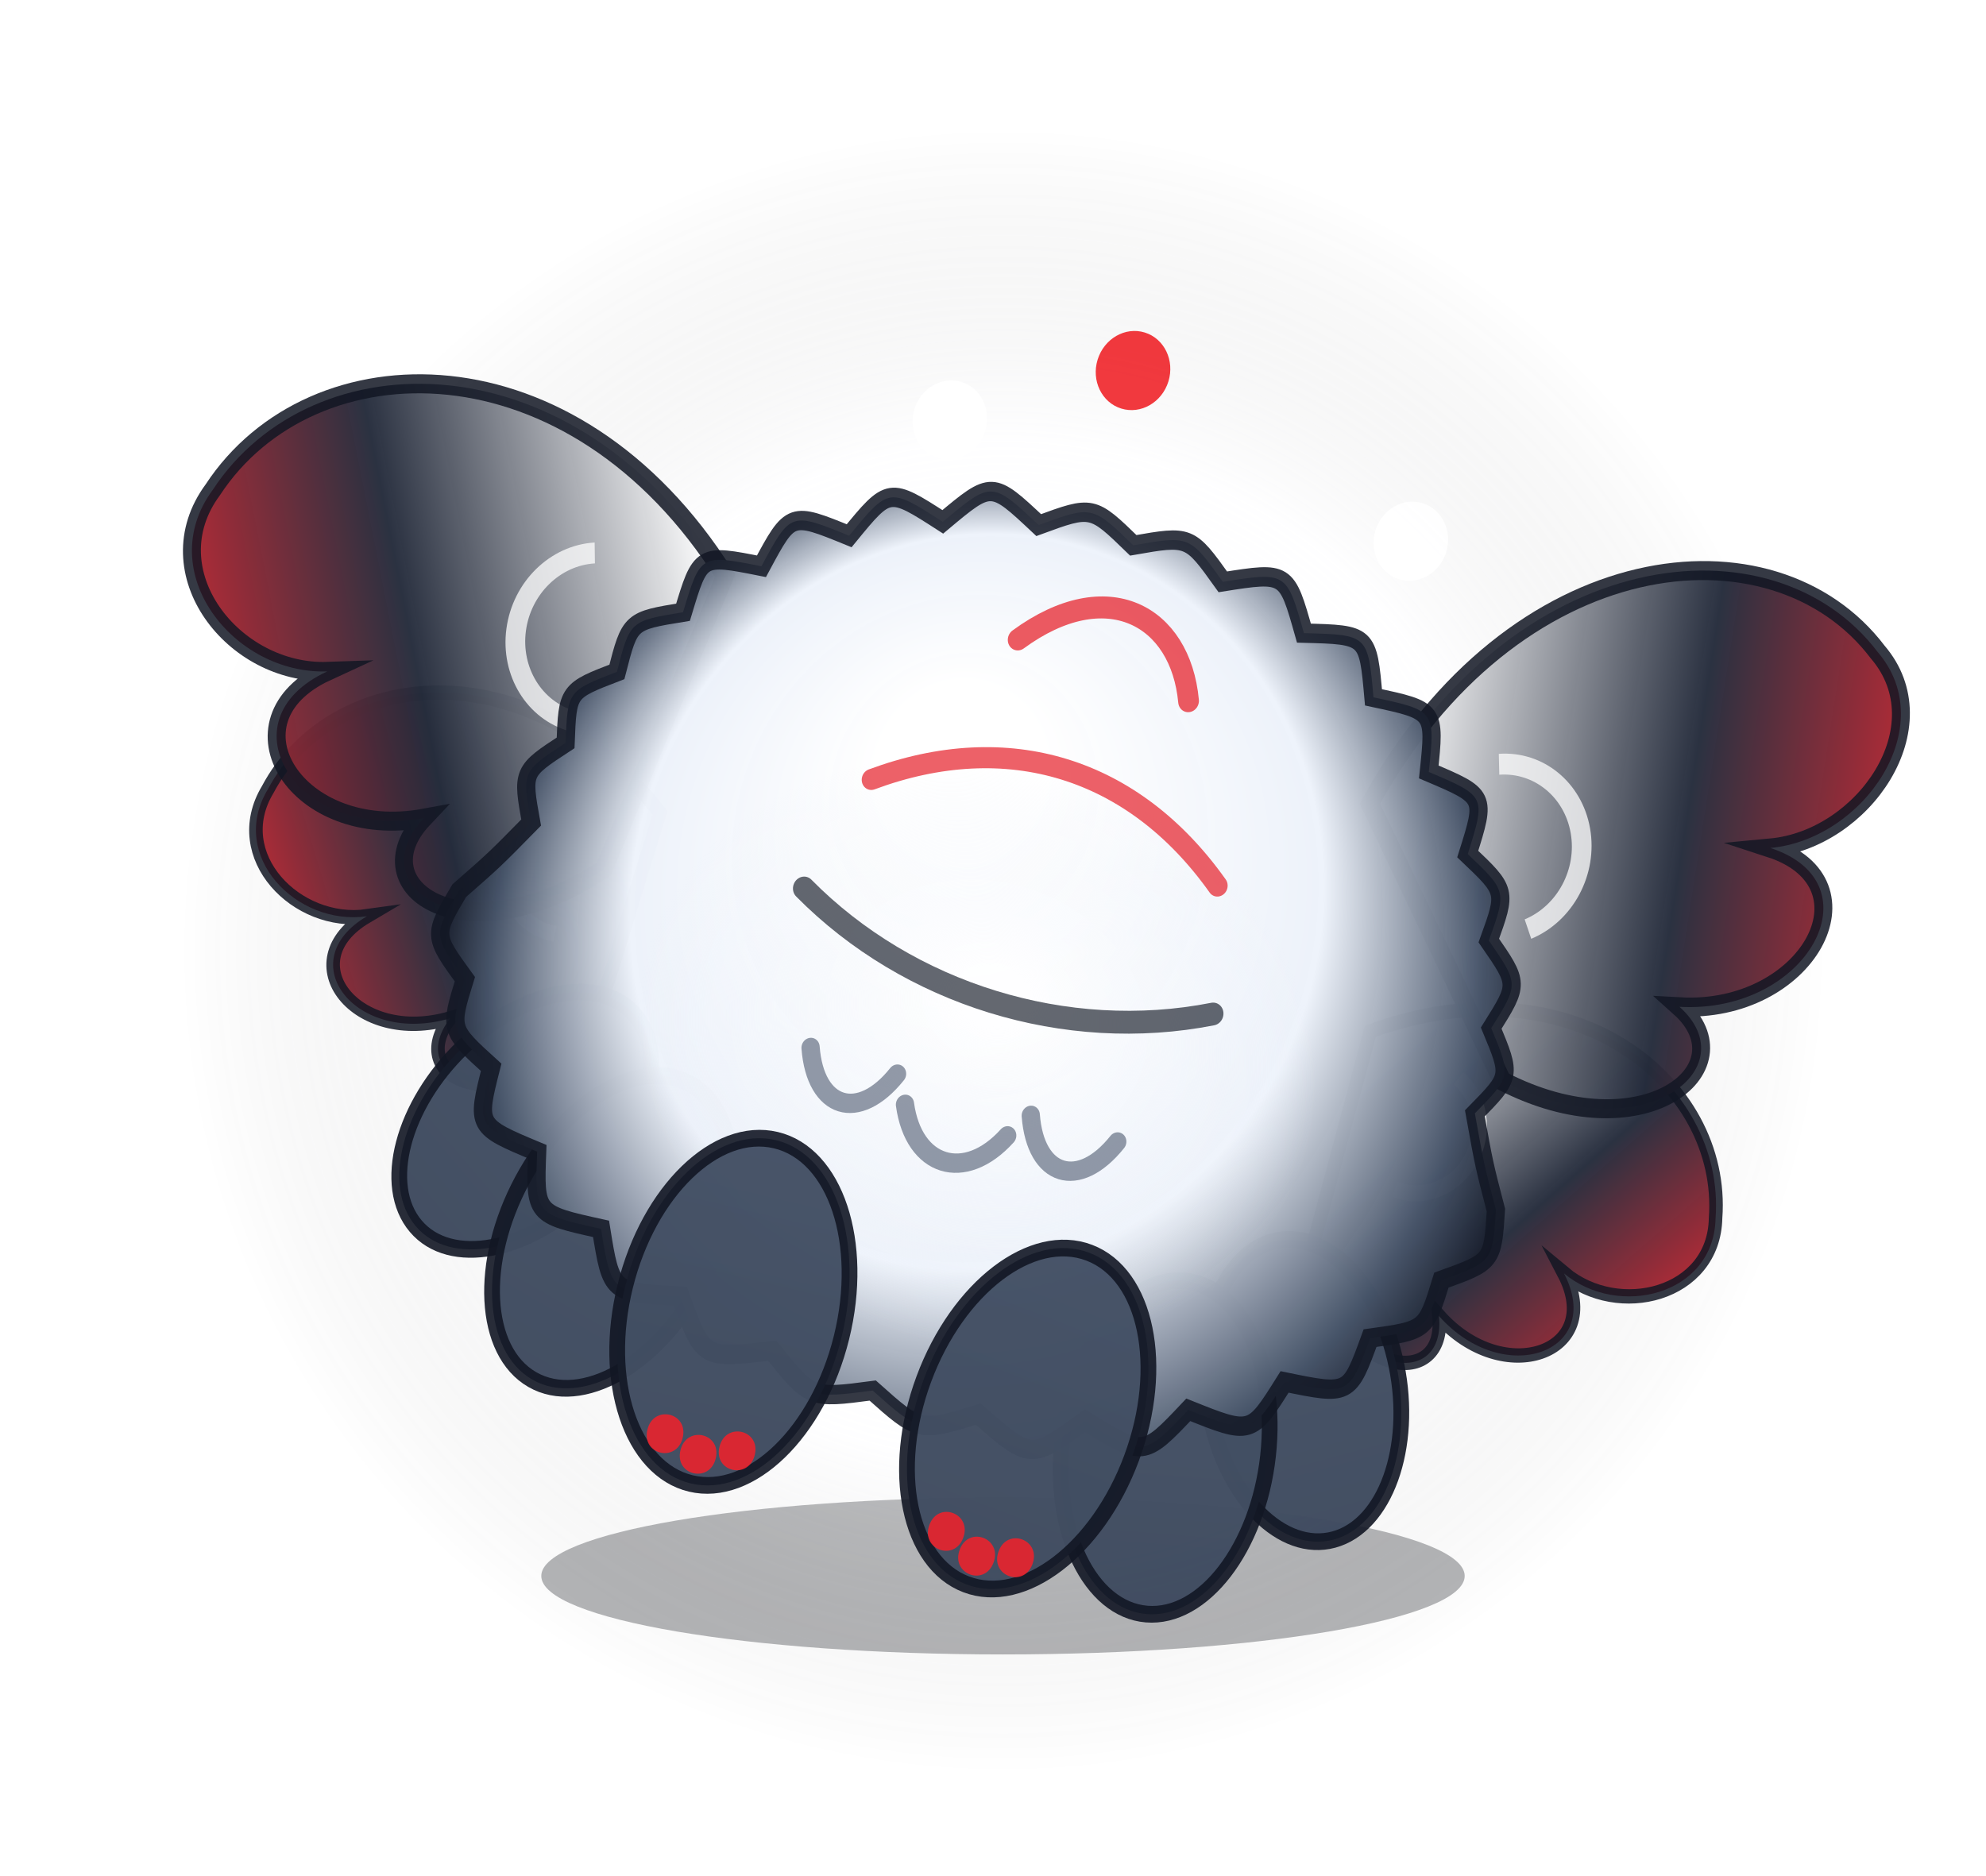
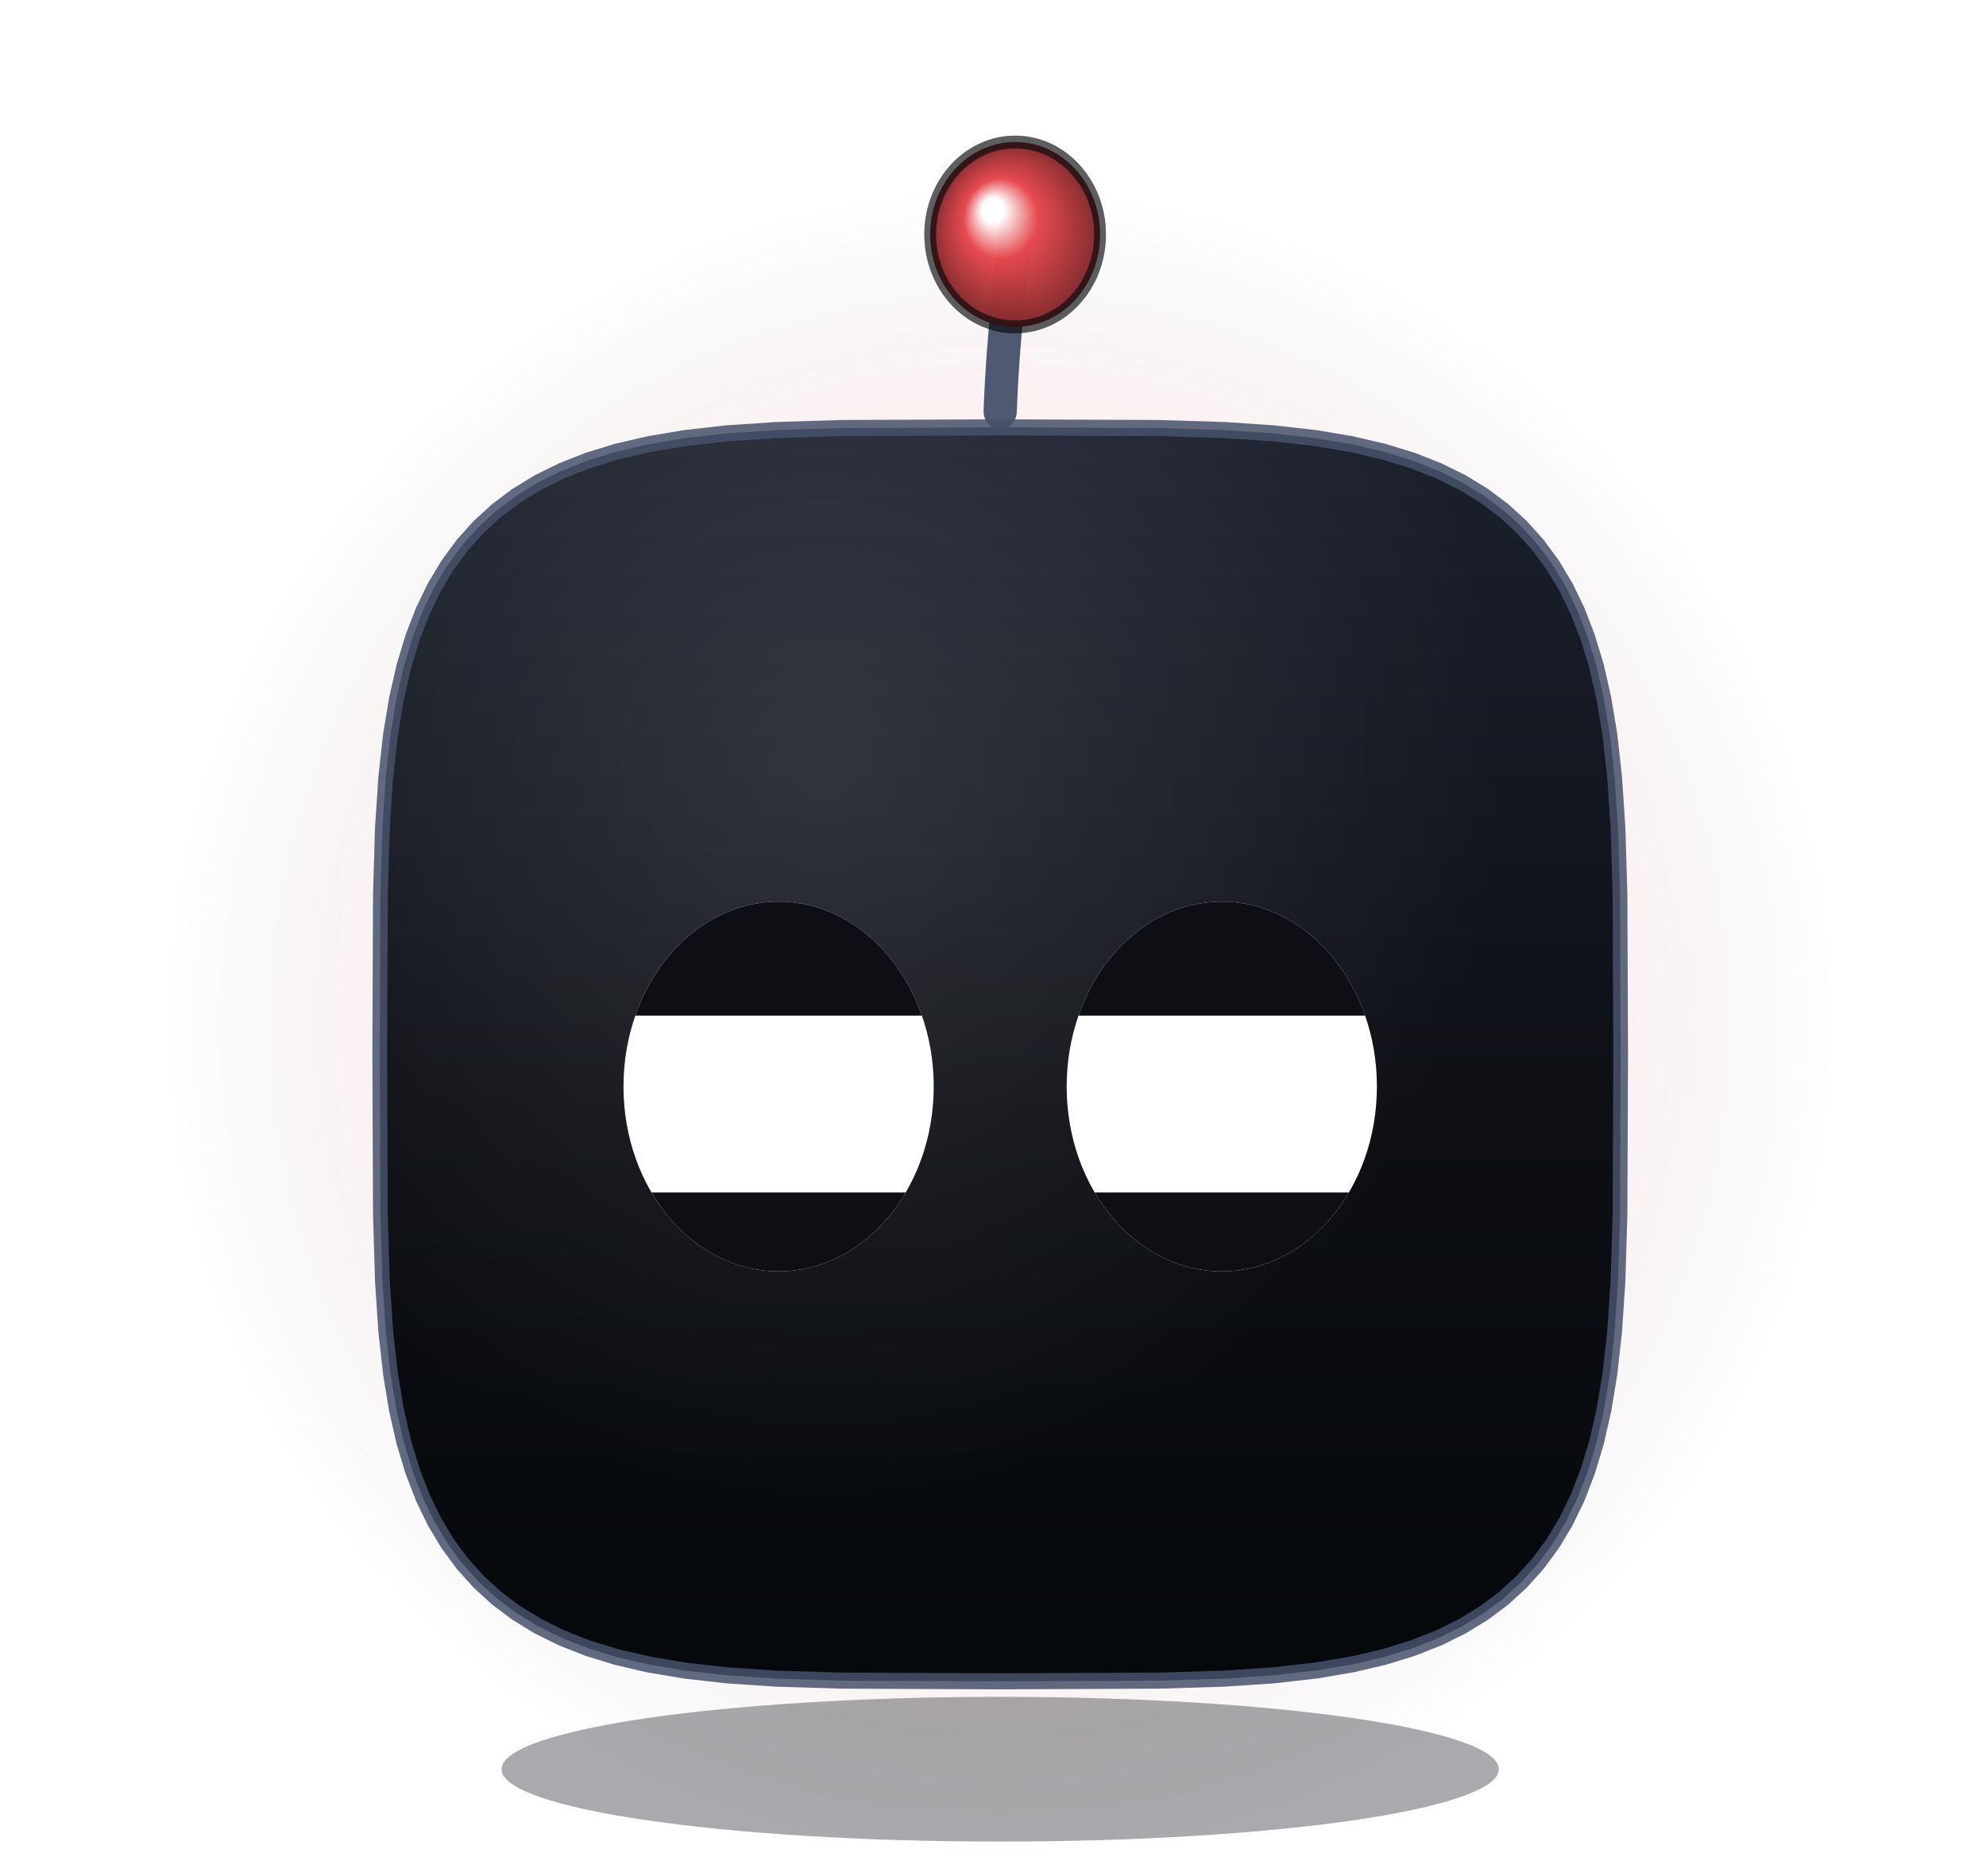
<svg xmlns="http://www.w3.org/2000/svg" width="360" height="340" viewBox="0 0 360 340">
  <defs>
-     <radialGradient id="radial-pattern-0" gradientUnits="userSpaceOnUse" cx="0" cy="-2" fx="0" fy="-2" r="95.395" gradientTransform="matrix(1.565217, 0, 0, 1.565217, 181.8121, 175.4929)">
-       <stop offset="0.147" stop-color="rgb(94%, 96%, 100%)" stop-opacity="0.32" />
-       <stop offset="0.616" stop-color="rgb(98%, 98%, 100%)" stop-opacity="0.12" />
+     <radialGradient id="radial-pattern-0" gradientUnits="userSpaceOnUse" cx="0" cy="0" fx="0" fy="0" r="106.971" gradientTransform="matrix(1.416667, 0, 0, 1.416667, 181.3047, 185.3282)">
+       <stop offset="0.15" stop-color="rgb(96%, 65%, 14%)" stop-opacity="0.28" />
+       <stop offset="0.702" stop-color="rgb(90%, 28%, 30%)" stop-opacity="0.08" />
      <stop offset="1" stop-color="rgb(0%, 0%, 0%)" stop-opacity="0" />
    </radialGradient>
-     <linearGradient id="linear-pattern-0" gradientUnits="userSpaceOnUse" x1="0" y1="-12" x2="58" y2="20" gradientTransform="matrix(1, 0.000000000000000028, 0, 1, 0, 0.000000000000014211)">
-       <stop offset="0" stop-color="rgb(100%, 100%, 100%)" stop-opacity="0.99" />
-       <stop offset="0.52" stop-color="rgb(14%, 17%, 23%)" stop-opacity="0.97" />
-       <stop offset="1" stop-color="rgb(90%, 14%, 18%)" stop-opacity="0.98" />
+     <radialGradient id="radial-pattern-1" gradientUnits="userSpaceOnUse" cx="2.022" cy="-98" fx="-1.428" fy="-101.45" r="11.5">
+       <stop offset="0.13" stop-color="rgb(100%, 100%, 100%)" stop-opacity="0.98" />
+       <stop offset="0.435" stop-color="rgb(90%, 28%, 30%)" stop-opacity="0.98" />
+       <stop offset="1" stop-color="rgb(49.5%, 15.4%, 16.5%)" stop-opacity="0.98" />
+     </radialGradient>
+     <linearGradient id="linear-pattern-0" gradientUnits="userSpaceOnUse" x1="0" y1="-78" x2="0" y2="86" gradientTransform="matrix(1.338923, 0, 0, 1.457334, 181.3047, 185.3282)">
+       <stop offset="0" stop-color="rgb(11%, 13%, 18%)" stop-opacity="1" />
+       <stop offset="0.55" stop-color="rgb(5%, 6%, 8%)" stop-opacity="1" />
+       <stop offset="1" stop-color="rgb(2%, 3%, 4%)" stop-opacity="1" />
    </linearGradient>
-     <linearGradient id="linear-pattern-1" gradientUnits="userSpaceOnUse" x1="0" y1="-12" x2="58" y2="20" gradientTransform="matrix(1, 0, 0.000000000000000056, 1, 0.000000000000028422, 0.000000000000028422)">
-       <stop offset="0" stop-color="rgb(100%, 100%, 100%)" stop-opacity="0.99" />
-       <stop offset="0.52" stop-color="rgb(14%, 17%, 23%)" stop-opacity="0.97" />
-       <stop offset="1" stop-color="rgb(90%, 14%, 18%)" stop-opacity="0.98" />
-     </linearGradient>
-     <linearGradient id="linear-pattern-2" gradientUnits="userSpaceOnUse" x1="0" y1="-12" x2="58" y2="20" gradientTransform="matrix(1, 0, 0, 1, 0.000000000000014211, 0)">
-       <stop offset="0" stop-color="rgb(100%, 100%, 100%)" stop-opacity="0.99" />
-       <stop offset="0.52" stop-color="rgb(14%, 17%, 23%)" stop-opacity="0.97" />
-       <stop offset="1" stop-color="rgb(90%, 14%, 18%)" stop-opacity="0.98" />
-     </linearGradient>
-     <linearGradient id="linear-pattern-3" gradientUnits="userSpaceOnUse" x1="0" y1="-12" x2="58" y2="20" gradientTransform="matrix(1, 0, 0, 1, -0.000000000000014211, 0)">
-       <stop offset="0" stop-color="rgb(100%, 100%, 100%)" stop-opacity="0.99" />
-       <stop offset="0.52" stop-color="rgb(14%, 17%, 23%)" stop-opacity="0.97" />
-       <stop offset="1" stop-color="rgb(90%, 14%, 18%)" stop-opacity="0.98" />
-     </linearGradient>
-     <linearGradient id="linear-pattern-4" gradientUnits="userSpaceOnUse" x1="0" y1="-17.5" x2="0" y2="17.5" gradientTransform="matrix(11.5, 0.000000000000000888, 0, 17.5, -0.000000000000028422, -0.000000000000014211)">
-       <stop offset="0" stop-color="rgb(100%, 100%, 100%)" stop-opacity="0.99" />
-       <stop offset="0.45" stop-color="rgb(28%, 33%, 41%)" stop-opacity="0.98" />
-       <stop offset="1" stop-color="rgb(7%, 9%, 14%)" stop-opacity="0.99" />
-     </linearGradient>
-     <linearGradient id="linear-pattern-5" gradientUnits="userSpaceOnUse" x1="0" y1="-17.5" x2="0" y2="17.5" gradientTransform="matrix(11.5, 0, 0, 17.5, 0, 0.000000000000056843)">
-       <stop offset="0" stop-color="rgb(100%, 100%, 100%)" stop-opacity="0.99" />
-       <stop offset="0.45" stop-color="rgb(28%, 33%, 41%)" stop-opacity="0.98" />
-       <stop offset="1" stop-color="rgb(7%, 9%, 14%)" stop-opacity="0.99" />
-     </linearGradient>
-     <linearGradient id="linear-pattern-6" gradientUnits="userSpaceOnUse" x1="0" y1="-19" x2="0" y2="19" gradientTransform="matrix(12.5, -0.000000000000000888, 0, 19, 0, 0.000000000000014211)">
-       <stop offset="0" stop-color="rgb(100%, 100%, 100%)" stop-opacity="0.99" />
-       <stop offset="0.45" stop-color="rgb(28%, 33%, 41%)" stop-opacity="0.98" />
-       <stop offset="1" stop-color="rgb(7%, 9%, 14%)" stop-opacity="0.99" />
-     </linearGradient>
-     <linearGradient id="linear-pattern-7" gradientUnits="userSpaceOnUse" x1="0" y1="-19" x2="0" y2="19" gradientTransform="matrix(12.5, -0.000000000000000111, 0, 19, 0.000000000000028422, 0)">
-       <stop offset="0" stop-color="rgb(100%, 100%, 100%)" stop-opacity="0.99" />
-       <stop offset="0.45" stop-color="rgb(28%, 33%, 41%)" stop-opacity="0.98" />
-       <stop offset="1" stop-color="rgb(7%, 9%, 14%)" stop-opacity="0.99" />
-     </linearGradient>
-     <radialGradient id="radial-pattern-1" gradientUnits="userSpaceOnUse" cx="0" cy="5" fx="-14.069" fy="-24.31" r="68" gradientTransform="matrix(1, 0, 0, 1, 0.000000000000028422, 0.000000000000014211)">
-       <stop offset="0.147" stop-color="rgb(100%, 100%, 100%)" stop-opacity="1" />
-       <stop offset="0.616" stop-color="rgb(93%, 95%, 98%)" stop-opacity="0.99" />
-       <stop offset="0.881" stop-color="rgb(28%, 33%, 41%)" stop-opacity="0.98" />
-       <stop offset="1" stop-color="rgb(7%, 9%, 14%)" stop-opacity="0.96" />
+     <radialGradient id="radial-pattern-2" gradientUnits="userSpaceOnUse" cx="-24" cy="-32" fx="-24" fy="-32" r="92">
+       <stop offset="0.043" stop-color="rgb(100%, 100%, 100%)" stop-opacity="0.12" />
+       <stop offset="1" stop-color="rgb(100%, 100%, 100%)" stop-opacity="0" />
    </radialGradient>
-     <radialGradient id="radial-pattern-2" gradientUnits="userSpaceOnUse" cx="0" cy="0" fx="0" fy="-0.222" r="1" gradientTransform="matrix(59.8753, 18.4544, -15.58621, 50.56947, 177.089, 190.817)">
-       <stop offset="0.1" stop-color="rgb(100%, 100%, 100%)" stop-opacity="0.85" />
-       <stop offset="1" stop-color="rgb(93%, 95%, 98%)" stop-opacity="0" />
-     </radialGradient>
-     <linearGradient id="linear-pattern-8" gradientUnits="userSpaceOnUse" x1="0" y1="-20" x2="0" y2="20" gradientTransform="matrix(13.5, -0.000000000000000444, 0, 20, 0.000000000000014211, -0.000000000000014211)">
-       <stop offset="0" stop-color="rgb(100%, 100%, 100%)" stop-opacity="0.99" />
-       <stop offset="0.45" stop-color="rgb(28%, 33%, 41%)" stop-opacity="0.98" />
-       <stop offset="1" stop-color="rgb(7%, 9%, 14%)" stop-opacity="0.99" />
-     </linearGradient>
-     <linearGradient id="linear-pattern-9" gradientUnits="userSpaceOnUse" x1="0" y1="-20" x2="0" y2="20" gradientTransform="matrix(13.5, 0.000000000000000888, 0.000000000000000888, 20, 0, 0)">
-       <stop offset="0" stop-color="rgb(100%, 100%, 100%)" stop-opacity="0.99" />
-       <stop offset="0.45" stop-color="rgb(28%, 33%, 41%)" stop-opacity="0.98" />
-       <stop offset="1" stop-color="rgb(7%, 9%, 14%)" stop-opacity="0.99" />
-     </linearGradient>
+     <clipPath id="clip-0">
+       <path clip-rule="nonzero" d="M 113 163 L 170 163 L 170 231 L 113 231 Z M 113 163 " />
+     </clipPath>
+     <clipPath id="clip-1">
+       <path clip-rule="nonzero" d="M 169.254 196.988 C 169.254 215.5 156.664 230.504 141.137 230.504 C 125.609 230.504 113.02 215.5 113.02 196.988 C 113.02 178.477 125.609 163.469 141.137 163.469 C 156.664 163.469 169.254 178.477 169.254 196.988 " />
+     </clipPath>
+     <clipPath id="clip-2">
+       <path clip-rule="nonzero" d="M 193 163 L 250 163 L 250 231 L 193 231 Z M 193 163 " />
+     </clipPath>
+     <clipPath id="clip-3">
+       <path clip-rule="nonzero" d="M 249.59 196.988 C 249.59 215.5 237 230.504 221.473 230.504 C 205.945 230.504 193.355 215.5 193.355 196.988 C 193.355 178.477 205.945 163.469 221.473 163.469 C 237 163.469 249.59 178.477 249.59 196.988 " />
+     </clipPath>
  </defs>
-   <path fill-rule="nonzero" fill="rgb(2%, 3%, 6%)" fill-opacity="0.3" d="M 265.504 285.73 C 265.504 293.59 228.035 299.957 181.812 299.957 C 135.59 299.957 98.117 293.59 98.117 285.73 C 98.117 277.871 135.59 271.504 181.812 271.504 C 228.035 271.504 265.504 277.871 265.504 285.73 " />
-   <path fill-rule="nonzero" fill="url(#radial-pattern-0)" d="M 331.125 172.363 C 331.125 254.828 264.277 321.676 181.812 321.676 C 99.348 321.676 32.5 254.828 32.5 172.363 C 32.5 89.898 99.348 23.047 181.812 23.047 C 264.277 23.047 331.125 89.898 331.125 172.363 " />
-   <path fill-rule="nonzero" fill="url(#linear-pattern-0)" stroke-width="2" stroke-linecap="butt" stroke-linejoin="miter" stroke="rgb(7%, 9%, 14%)" stroke-opacity="0.85" stroke-miterlimit="10" d="M 0 -14 C 24 -34 51.999 -25.999 57.999 -8 C 61.999 2 49.999 10 40.001 6.999 C 50.001 15 38 25.001 24.999 18.999 C 30 28 15.999 32.001 4.001 19 Z M 0 -14 " transform="matrix(-1.201213, -0.205482, -0.242635, 1.284501, 116.2517, 165.3542)" />
-   <path fill="none" stroke-width="2.2" stroke-linecap="butt" stroke-linejoin="miter" stroke="rgb(100%, 100%, 100%)" stroke-opacity="0.75" stroke-miterlimit="10" d="M 14.782 -12.56 C 18.99 -11.19 21.583 -6.965 20.889 -2.594 C 20.197 1.781 16.428 5.001 11.999 5.001 " transform="matrix(-1.201213, -0.205482, -0.242635, 1.284501, 116.2517, 165.3542)" />
-   <path fill-rule="nonzero" fill="url(#linear-pattern-1)" stroke-width="2" stroke-linecap="butt" stroke-linejoin="miter" stroke="rgb(7%, 9%, 14%)" stroke-opacity="0.85" stroke-miterlimit="10" d="M 0.001 -13.999 C 24 -34.001 51.999 -26.001 58.001 -8.001 C 62 2 50 9.999 40.001 7.001 C 50 15.001 37.999 24.999 25.002 19 C 29.999 27.999 15.999 31.999 4 18.999 Z M 0.001 -13.999 " transform="matrix(1.128478, 0.458072, -0.477829, 1.217512, 241.7047, 204.0205)" />
-   <path fill="none" stroke-width="2.2" stroke-linecap="butt" stroke-linejoin="miter" stroke="rgb(100%, 100%, 100%)" stroke-opacity="0.75" stroke-miterlimit="10" d="M 14.782 -12.56 C 18.992 -11.192 21.581 -6.965 20.889 -2.592 C 20.196 1.782 16.426 5 11.999 5.001 " transform="matrix(1.128478, 0.458072, -0.477829, 1.217512, 241.7047, 204.0205)" />
-   <path fill-rule="nonzero" fill="url(#linear-pattern-2)" stroke-width="2" stroke-linecap="butt" stroke-linejoin="miter" stroke="rgb(7%, 9%, 14%)" stroke-opacity="0.85" stroke-miterlimit="10" d="M 0.001 -13.999 C 24 -34 51.999 -25.999 58.001 -7.999 C 62 2 49.999 10 40.001 7.001 C 50 15.001 37.999 25.001 24.999 18.999 C 29.999 28 16 32 4 19 Z M 0.001 -13.999 " transform="matrix(-1.55156, -0.440816, -0.478781, 1.66628, 124.736, 127.6976)" />
-   <path fill="none" stroke-width="2.2" stroke-linecap="butt" stroke-linejoin="miter" stroke="rgb(100%, 100%, 100%)" stroke-opacity="0.75" stroke-miterlimit="10" d="M 14.781 -12.56 C 18.991 -11.193 21.581 -6.965 20.889 -2.591 C 20.197 1.781 16.426 5.001 12.001 5 " transform="matrix(-1.55156, -0.440816, -0.478781, 1.66628, 124.736, 127.6976)" />
-   <path fill-rule="nonzero" fill="url(#linear-pattern-3)" stroke-width="2" stroke-linecap="butt" stroke-linejoin="miter" stroke="rgb(7%, 9%, 14%)" stroke-opacity="0.85" stroke-miterlimit="10" d="M -0.001 -14 C 24 -34.001 51.999 -26 58.001 -8 C 61.999 2 50 9.999 39.999 6.999 C 49.999 15 38 25 25 19 C 30.001 28 16.001 32 4.001 18.999 Z M -0.001 -14 " transform="matrix(1.531091, -0.639553, 0.540676, 1.600556, 255.8914, 168.1215)" />
-   <path fill="none" stroke-width="2.2" stroke-linecap="butt" stroke-linejoin="miter" stroke="rgb(100%, 100%, 100%)" stroke-opacity="0.75" stroke-miterlimit="10" d="M 14.78 -12.56 C 18.991 -11.192 21.581 -6.965 20.889 -2.592 C 20.197 1.781 16.427 4.999 12.001 5 " transform="matrix(1.531091, -0.639553, 0.540676, 1.600556, 255.8914, 168.1215)" />
-   <path fill-rule="nonzero" fill="url(#linear-pattern-4)" stroke-width="1.9" stroke-linecap="butt" stroke-linejoin="miter" stroke="rgb(7%, 9%, 14%)" stroke-opacity="0.9" stroke-miterlimit="10" d="M 11.5 0.001 C 11.5 9.666 6.352 17.5 -0.001 17.5 C -6.35 17.5 -11.499 9.665 -11.499 -0.001 C -11.5 -9.666 -6.351 -17.5 0.001 -17.5 C 6.35 -17.5 11.499 -9.665 11.5 0.001 " transform="matrix(0.984515, 1.160323, -1.134085, 1.093156, 95.22249, 203.195)" />
-   <path fill-rule="nonzero" fill="url(#linear-pattern-5)" stroke-width="1.9" stroke-linecap="butt" stroke-linejoin="miter" stroke="rgb(7%, 9%, 14%)" stroke-opacity="0.9" stroke-miterlimit="10" d="M 11.501 -0.001 C 11.499 9.664 6.351 17.501 0 17.501 C -6.351 17.501 -11.499 9.665 -11.5 0.001 C -11.501 -9.664 -6.35 -17.501 0 -17.499 C 6.351 -17.499 11.5 -9.666 11.501 -0.001 " transform="matrix(1.468191, -0.398505, 0.315965, 1.543546, 236.2473, 252.1156)" />
-   <path fill-rule="nonzero" fill="url(#linear-pattern-6)" stroke-width="1.9" stroke-linecap="butt" stroke-linejoin="miter" stroke="rgb(7%, 9%, 14%)" stroke-opacity="0.9" stroke-miterlimit="10" d="M 12.5 -0.001 C 12.5 10.494 6.903 19.001 -0.001 19 C -6.904 19.001 -12.5 10.494 -12.5 -0.001 C -12.501 -10.493 -6.904 -19 0 -18.999 C 6.903 -19 12.5 -10.493 12.5 -0.001 " transform="matrix(1.297497, 0.746078, -0.756254, 1.408796, 110.862, 223.3591)" />
-   <path fill-rule="nonzero" fill="url(#linear-pattern-7)" stroke-width="1.9" stroke-linecap="butt" stroke-linejoin="miter" stroke="rgb(7%, 9%, 14%)" stroke-opacity="0.9" stroke-miterlimit="10" d="M 12.5 0 C 12.499 10.492 6.903 19.001 0.001 19.001 C -6.903 18.999 -12.5 10.492 -12.499 0 C -12.501 -10.494 -6.903 -19 -0.001 -19.001 C 6.904 -19.001 12.5 -10.494 12.5 0 " transform="matrix(1.491327, 0.123439, -0.177091, 1.589372, 211.2105, 262.4412)" />
-   <path fill-rule="nonzero" fill="url(#radial-pattern-1)" stroke-width="2.2" stroke-linecap="butt" stroke-linejoin="miter" stroke="rgb(7%, 9%, 14%)" stroke-opacity="0.85" stroke-miterlimit="10" d="M 59.999 -0 C 62.895 5.216 62.895 5.216 65.909 9.756 C 67.368 15.442 67.368 15.442 62.084 19.135 C 62.088 25.078 62.088 25.078 55.875 27.779 C 55.504 34.638 55.504 34.638 47.518 35.355 C 45.549 42.206 45.549 42.206 37.336 41.574 C 33.847 48.154 33.847 48.154 25.717 46.195 C 20.843 52.25 20.843 52.25 13.11 49.04 C 6.901 52.944 6.901 52.944 -0.001 50 C -6.9 52.945 -6.9 52.945 -13.11 49.038 C -20.842 52.249 -20.842 52.249 -25.717 46.194 C -33.847 48.153 -33.847 48.153 -37.334 41.574 C -45.55 42.206 -45.55 42.206 -47.518 35.356 C -55.503 34.637 -55.503 34.637 -55.876 27.78 C -62.087 25.077 -62.087 25.077 -62.085 19.135 C -67.369 15.444 -67.369 15.444 -65.908 9.754 C -62.897 5.215 -62.897 5.215 -59.999 -0.001 C -62.896 -5.214 -62.896 -5.214 -58.847 -9.755 C -60.479 -15.443 -60.479 -15.443 -55.432 -19.133 C -55.737 -25.08 -55.737 -25.08 -49.888 -27.779 C -49.938 -34.637 -49.938 -34.637 -42.427 -35.356 C -40.981 -42.207 -40.981 -42.207 -33.335 -41.575 C -30.453 -48.152 -30.453 -48.152 -22.96 -46.194 C -18.751 -52.249 -18.751 -52.249 -11.706 -49.038 C -6.194 -52.943 -6.194 -52.943 -0.001 -50.001 C 6.194 -52.944 6.194 -52.944 11.705 -49.039 C 18.752 -52.25 18.752 -52.25 22.961 -46.194 C 30.452 -48.154 30.452 -48.154 33.334 -41.573 C 40.983 -42.206 40.983 -42.206 42.426 -35.354 C 49.938 -34.638 49.938 -34.638 49.889 -27.78 C 55.738 -25.078 55.738 -25.078 55.433 -19.135 C 60.479 -15.443 60.479 -15.443 58.848 -9.754 C 62.894 -5.215 62.894 -5.215 59.999 -0 Z M 59.999 -0 " transform="matrix(1.425602, 0.43939, -0.47231, 1.532408, 181.8121, 175.4929)" />
-   <path fill-rule="nonzero" fill="url(#radial-pattern-2)" d="M 236.965 209.27 C 228.355 237.199 194.57 251.578 161.504 241.387 C 128.434 231.195 108.605 200.293 117.215 172.363 C 125.82 144.434 159.605 130.055 192.676 140.246 C 225.742 150.441 245.574 181.344 236.965 209.27 " />
-   <path fill="none" stroke-width="2.5" stroke-linecap="round" stroke-linejoin="miter" stroke="rgb(90%, 14%, 18%)" stroke-opacity="0.75" stroke-miterlimit="10" d="M -10 -35.999 C -1.999 -45.999 8.001 -44 12 -34.999 " transform="matrix(1.425602, 0.43939, -0.47231, 1.532408, 181.8121, 175.4929)" />
-   <path fill="none" stroke-width="2.4" stroke-linecap="round" stroke-linejoin="miter" stroke="rgb(90%, 14%, 18%)" stroke-opacity="0.72" stroke-miterlimit="10" d="M -22.001 -15.999 C -8 -25.999 7.999 -26.001 21.999 -16 " transform="matrix(1.425602, 0.43939, -0.47231, 1.532408, 181.8121, 175.4929)" />
-   <path fill="none" stroke-width="2.6" stroke-linecap="round" stroke-linejoin="miter" stroke="rgb(7%, 9%, 14%)" stroke-opacity="0.65" stroke-miterlimit="10" d="M -26 -2 C -10 6 10 6 26.001 -2.001 " transform="matrix(1.425602, 0.43939, -0.47231, 1.532408, 181.8121, 175.4929)" />
-   <path fill="none" stroke-width="2.2" stroke-linecap="round" stroke-linejoin="miter" stroke="rgb(28%, 33%, 41%)" stroke-opacity="0.58" stroke-miterlimit="10" d="M -19.499 14.999 C -16.751 21.499 -11.249 21.499 -8.5 15.001 " transform="matrix(1.425602, 0.43939, -0.47231, 1.532408, 181.8121, 175.4929)" />
-   <path fill="none" stroke-width="2.2" stroke-linecap="round" stroke-linejoin="miter" stroke="rgb(28%, 33%, 41%)" stroke-opacity="0.58" stroke-miterlimit="10" d="M -6.501 17.999 C -3.251 24.501 3.251 24.5 6.501 18.001 " transform="matrix(1.425602, 0.43939, -0.47231, 1.532408, 181.8121, 175.4929)" />
-   <path fill="none" stroke-width="2.2" stroke-linecap="round" stroke-linejoin="miter" stroke="rgb(28%, 33%, 41%)" stroke-opacity="0.58" stroke-miterlimit="10" d="M 8.499 15.001 C 11.25 21.5 16.75 21.501 19.5 15 " transform="matrix(1.425602, 0.43939, -0.47231, 1.532408, 181.8121, 175.4929)" />
-   <path fill-rule="nonzero" fill="url(#linear-pattern-8)" stroke-width="1.9" stroke-linecap="round" stroke-linejoin="miter" stroke="rgb(7%, 9%, 14%)" stroke-opacity="0.9" stroke-miterlimit="10" d="M 13.501 -0.001 C 13.5 11.046 7.455 20 0 19.999 C -7.456 20.001 -13.501 11.047 -13.5 0 C -13.499 -11.047 -7.457 -20 0 -19.999 C 7.456 -20.001 13.5 -11.045 13.501 -0.001 " transform="matrix(1.45162, 0.345656, -0.384991, 1.556233, 132.9369, 237.8382)" />
-   <path fill-rule="nonzero" fill="rgb(90%, 14%, 18%)" fill-opacity="0.92" d="M 123.746 260.699 C 122.617 265.262 116.23 263.742 117.359 259.176 C 118.488 254.613 124.875 256.133 123.746 260.699 " />
-   <path fill-rule="nonzero" fill="rgb(90%, 14%, 18%)" fill-opacity="0.92" d="M 129.738 264.434 C 128.609 268.996 122.223 267.477 123.352 262.91 C 124.48 258.348 130.867 259.867 129.738 264.434 " />
-   <path fill-rule="nonzero" fill="rgb(90%, 14%, 18%)" fill-opacity="0.92" d="M 136.812 263.809 C 135.68 268.375 129.293 266.852 130.422 262.289 C 131.555 257.723 137.941 259.242 136.812 263.809 " />
-   <path fill-rule="nonzero" fill="url(#linear-pattern-9)" stroke-width="1.9" stroke-linecap="round" stroke-linejoin="miter" stroke="rgb(7%, 9%, 14%)" stroke-opacity="0.9" stroke-miterlimit="10" d="M 13.499 0.001 C 13.501 11.045 7.456 20.001 0.001 20 C -7.457 20 -13.5 11.047 -13.5 0 C -13.5 -11.046 -7.457 -19.999 0 -20.001 C 7.456 -20 13.499 -11.045 13.499 0.001 " transform="matrix(1.394291, 0.531632, -0.558005, 1.502899, 186.292, 257.1883)" />
-   <path fill-rule="nonzero" fill="rgb(90%, 14%, 18%)" fill-opacity="0.92" d="M 174.602 278.809 C 172.965 283.219 166.832 280.879 168.469 276.469 C 170.105 272.062 176.242 274.402 174.602 278.809 " />
-   <path fill-rule="nonzero" fill="rgb(90%, 14%, 18%)" fill-opacity="0.92" d="M 180.098 283.305 C 178.461 287.715 172.324 285.375 173.961 280.969 C 175.598 276.559 181.734 278.898 180.098 283.305 " />
-   <path fill-rule="nonzero" fill="rgb(90%, 14%, 18%)" fill-opacity="0.92" d="M 187.152 283.594 C 185.516 288.004 179.379 285.664 181.016 281.254 C 182.652 276.848 188.789 279.188 187.152 283.594 " />
-   <path fill-rule="nonzero" fill="rgb(100%, 100%, 100%)" fill-opacity="0.92" d="M 178.586 78.117 C 177.41 81.926 173.586 84.125 170.043 83.035 C 166.5 81.941 164.582 77.969 165.754 74.16 C 166.93 70.352 170.754 68.152 174.297 69.242 C 177.84 70.336 179.758 74.309 178.586 78.117 " />
-   <path fill-rule="nonzero" fill="rgb(94%, 16%, 18%)" fill-opacity="0.92" d="M 211.797 69.156 C 210.621 72.965 206.797 75.168 203.254 74.074 C 199.711 72.984 197.793 69.012 198.965 65.203 C 200.141 61.395 203.965 59.191 207.508 60.285 C 211.051 61.375 212.969 65.348 211.797 69.156 " />
-   <path fill-rule="nonzero" fill="rgb(100%, 100%, 100%)" fill-opacity="0.92" d="M 262.148 100.109 C 260.977 103.918 257.152 106.121 253.609 105.027 C 250.066 103.938 248.145 99.965 249.32 96.156 C 250.492 92.348 254.316 90.145 257.859 91.238 C 261.402 92.328 263.324 96.301 262.148 100.109 " />
+   <path fill-rule="nonzero" fill="rgb(2%, 3%, 6%)" fill-opacity="0.34" d="M 271.688 320.766 C 271.688 328.012 231.223 333.887 181.305 333.887 C 131.387 333.887 90.922 328.012 90.922 320.766 C 90.922 313.52 131.387 307.645 181.305 307.645 C 231.223 307.645 271.688 313.52 271.688 320.766 " />
+   <path fill-rule="nonzero" fill="url(#radial-pattern-0)" d="M 332.848 185.328 C 332.848 269.023 265 336.871 181.305 336.871 C 97.609 336.871 29.762 269.023 29.762 185.328 C 29.762 101.633 97.609 33.785 181.305 33.785 C 265 33.785 332.848 101.633 332.848 185.328 " />
+   <path fill="none" stroke-width="4.5" stroke-linecap="round" stroke-linejoin="miter" stroke="rgb(28%, 32%, 42%)" stroke-opacity="0.95" stroke-miterlimit="10" d="M -0 -76 C 0.406 -86.001 1.415 -92 2.022 -98.001 " transform="matrix(1.338923, 0, 0, 1.457334, 181.3047, 185.3282)" />
+   <path fill-rule="nonzero" fill="url(#radial-pattern-1)" stroke-width="1.6" stroke-linecap="round" stroke-linejoin="miter" stroke="rgb(2%, 3%, 4%)" stroke-opacity="0.65" stroke-miterlimit="10" d="M 13.522 -98.001 C 13.522 -91.649 8.373 -86.499 2.022 -86.499 C -4.33 -86.499 -9.479 -91.649 -9.479 -98.001 C -9.479 -104.351 -4.33 -109.5 2.022 -109.5 C 8.373 -109.5 13.522 -104.351 13.522 -98.001 " transform="matrix(1.338923, 0, 0, 1.457334, 181.3047, 185.3282)" />
+   <path fill-rule="nonzero" fill="url(#linear-pattern-0)" d="M 293.773 191.156 L 293.652 220.227 L 293.293 232.227 L 292.688 241.367 L 291.84 248.988 L 290.75 255.605 L 289.41 261.477 L 287.816 266.754 L 285.969 271.535 L 283.859 275.887 L 281.48 279.848 L 278.824 283.461 L 275.879 286.742 L 272.629 289.723 L 269.059 292.406 L 265.137 294.809 L 260.832 296.941 L 256.102 298.809 L 250.879 300.418 L 245.07 301.773 L 238.523 302.875 L 230.98 303.73 L 221.938 304.344 L 210.066 304.707 L 181.305 304.828 L 152.543 304.707 L 140.672 304.344 L 131.629 303.73 L 124.086 302.875 L 117.539 301.773 L 111.73 300.418 L 106.508 298.809 L 101.777 296.941 L 97.473 294.809 L 93.551 292.406 L 89.98 289.723 L 86.73 286.742 L 83.785 283.461 L 81.129 279.848 L 78.75 275.887 L 76.641 271.535 L 74.793 266.754 L 73.199 261.477 L 71.859 255.605 L 70.77 248.988 L 69.922 241.367 L 69.316 232.227 L 68.957 220.227 L 68.836 191.156 L 68.957 162.086 L 69.316 150.09 L 69.922 140.949 L 70.77 133.328 L 71.859 126.711 L 73.199 120.84 L 74.793 115.559 L 76.641 110.777 L 78.75 106.43 L 81.129 102.469 L 83.785 98.855 L 86.73 95.57 L 89.98 92.594 L 93.551 89.91 L 97.473 87.504 L 101.777 85.375 L 106.508 83.508 L 111.73 81.898 L 117.539 80.543 L 124.086 79.438 L 131.629 78.582 L 140.672 77.973 L 152.543 77.605 L 181.305 77.484 L 210.066 77.605 L 221.938 77.973 L 230.98 78.582 L 238.523 79.438 L 245.07 80.543 L 250.879 81.898 L 256.102 83.508 L 260.832 85.375 L 265.137 87.504 L 269.059 89.91 L 272.629 92.594 L 275.879 95.57 L 278.824 98.855 L 281.48 102.469 L 283.859 106.43 L 285.969 110.777 L 287.816 115.559 L 289.41 120.84 L 290.75 126.711 L 291.84 133.328 L 292.688 140.949 L 293.293 150.09 L 293.652 162.086 Z M 293.773 191.156 " />
+   <path fill-rule="nonzero" fill="url(#radial-pattern-2)" stroke-width="2" stroke-linecap="round" stroke-linejoin="miter" stroke="rgb(28%, 32%, 42%)" stroke-opacity="0.85" stroke-miterlimit="10" d="M 83.999 3.999 L 83.909 23.947 L 83.641 32.181 L 83.188 38.453 L 82.555 43.683 L 81.741 48.223 L 80.741 52.252 L 79.55 55.873 L 78.17 59.154 L 76.595 62.14 L 74.818 64.858 L 72.834 67.337 L 70.635 69.589 L 68.207 71.634 L 65.541 73.475 L 62.612 75.124 L 59.396 76.587 L 55.863 77.869 L 51.963 78.973 L 47.625 79.903 L 42.735 80.659 L 37.101 81.246 L 30.347 81.667 L 21.481 81.916 L -0 81.999 L -21.481 81.916 L -30.347 81.667 L -37.101 81.246 L -42.735 80.659 L -47.625 79.903 L -51.963 78.973 L -55.863 77.869 L -59.397 76.587 L -62.612 75.124 L -65.541 73.475 L -68.207 71.634 L -70.635 69.589 L -72.834 67.337 L -74.818 64.858 L -76.595 62.14 L -78.17 59.154 L -79.55 55.873 L -80.741 52.252 L -81.741 48.223 L -82.555 43.683 L -83.188 38.453 L -83.641 32.181 L -83.909 23.947 L -83.999 3.999 L -83.909 -15.948 L -83.641 -24.18 L -83.188 -30.452 L -82.555 -35.682 L -81.741 -40.222 L -80.741 -44.251 L -79.55 -47.875 L -78.17 -51.156 L -76.595 -54.139 L -74.818 -56.857 L -72.834 -59.336 L -70.635 -61.59 L -68.207 -63.633 L -65.541 -65.474 L -62.612 -67.125 L -59.397 -68.586 L -55.863 -69.868 L -51.963 -70.972 L -47.625 -71.902 L -42.735 -72.661 L -37.101 -73.248 L -30.347 -73.666 L -21.481 -73.918 L -0 -74.001 L 21.481 -73.918 L 30.347 -73.666 L 37.101 -73.248 L 42.735 -72.661 L 47.625 -71.902 L 51.963 -70.972 L 55.863 -69.868 L 59.396 -68.586 L 62.612 -67.125 L 65.541 -65.474 L 68.207 -63.633 L 70.635 -61.59 L 72.834 -59.336 L 74.818 -56.857 L 76.595 -54.139 L 78.17 -51.156 L 79.55 -47.875 L 80.741 -44.251 L 81.741 -40.222 L 82.555 -35.682 L 83.188 -30.452 L 83.641 -24.18 L 83.909 -15.948 Z M 83.999 3.999 " transform="matrix(1.338923, 0, 0, 1.457334, 181.3047, 185.3282)" />
+   <g clip-path="url(#clip-0)">
+     <g clip-path="url(#clip-1)">
+       <rect x="-36" y="-34" width="432" height="408" fill="rgb(100%, 100%, 100%)" fill-opacity="1" />
+       <path fill-rule="nonzero" fill="rgb(5%, 6%, 8%)" fill-opacity="1" d="M 92.938 144.523 L 189.34 144.523 L 189.34 184.141 L 92.938 184.141 Z M 92.938 216.199 L 189.34 216.199 L 189.34 257.004 L 92.938 257.004 Z M 92.938 216.199 " />
+     </g>
+   </g>
+   <g clip-path="url(#clip-2)">
+     <g clip-path="url(#clip-3)">
+       <rect x="-36" y="-34" width="432" height="408" fill="rgb(100%, 100%, 100%)" fill-opacity="1" />
+       <path fill-rule="nonzero" fill="rgb(5%, 6%, 8%)" fill-opacity="1" d="M 173.27 144.523 L 269.672 144.523 L 269.672 184.141 L 173.27 184.141 Z M 173.27 216.199 L 269.672 216.199 L 269.672 257.004 L 173.27 257.004 Z M 173.27 216.199 " />
+     </g>
+   </g>
</svg>
